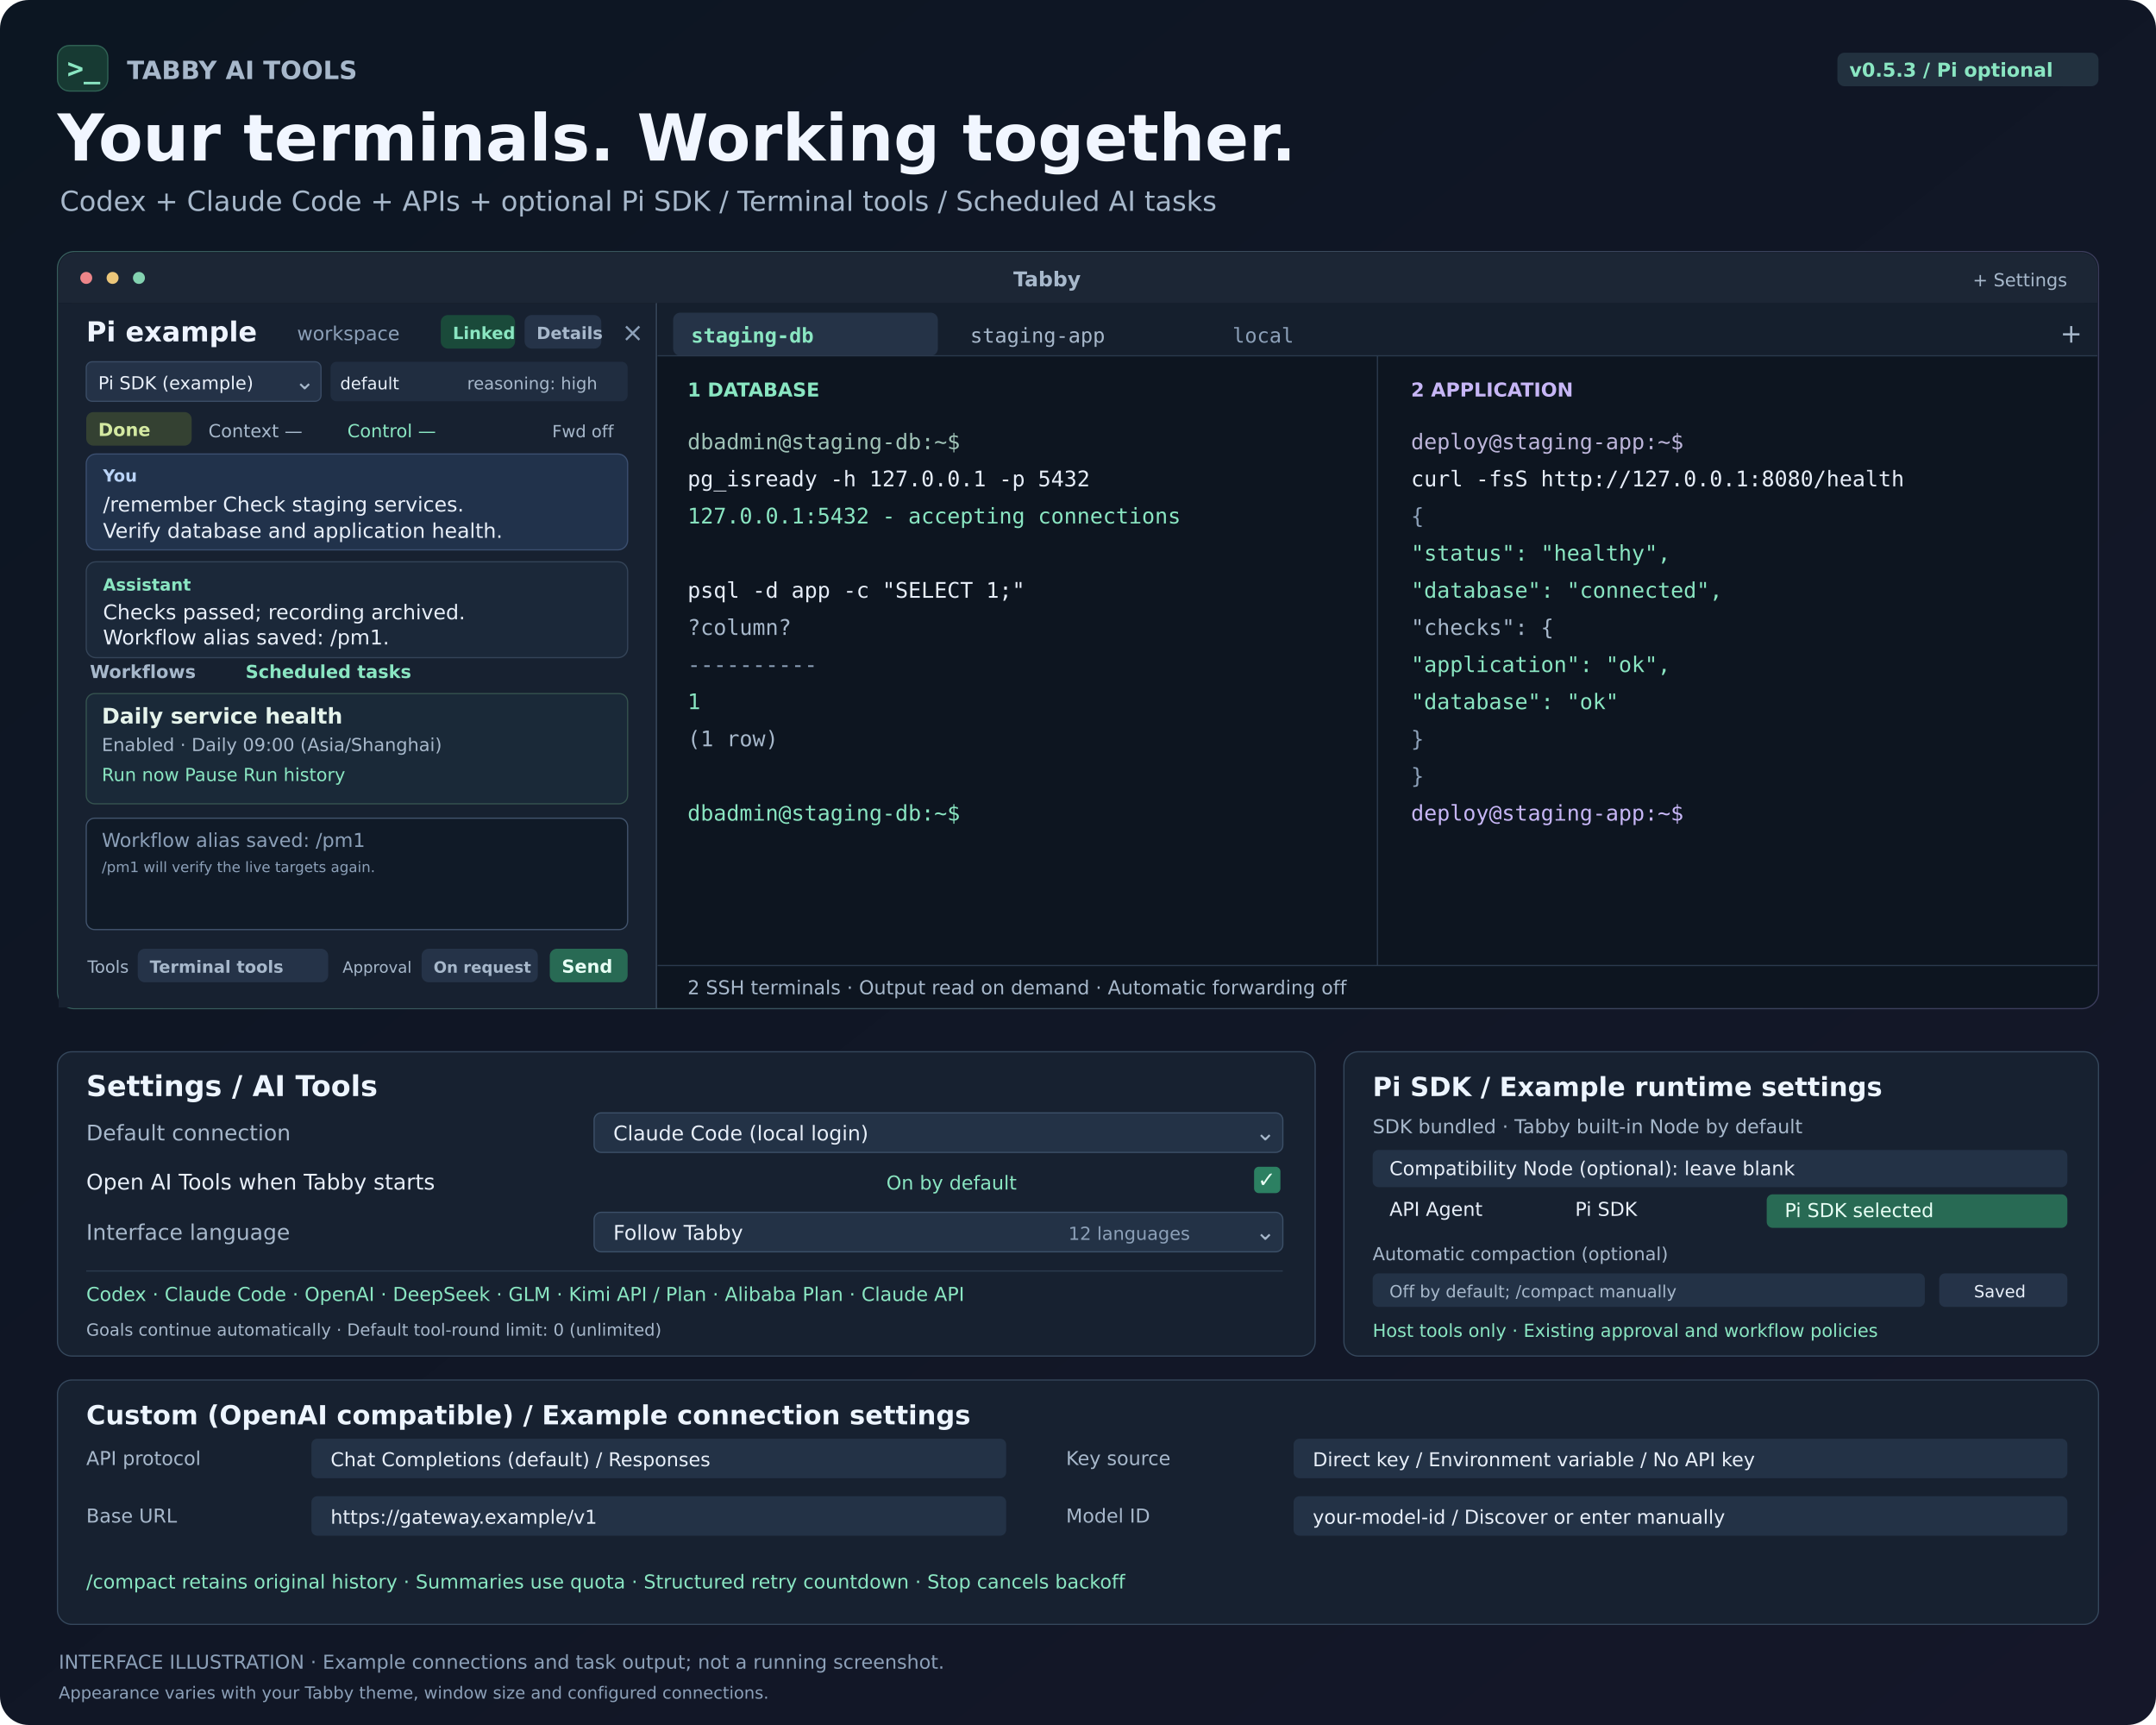
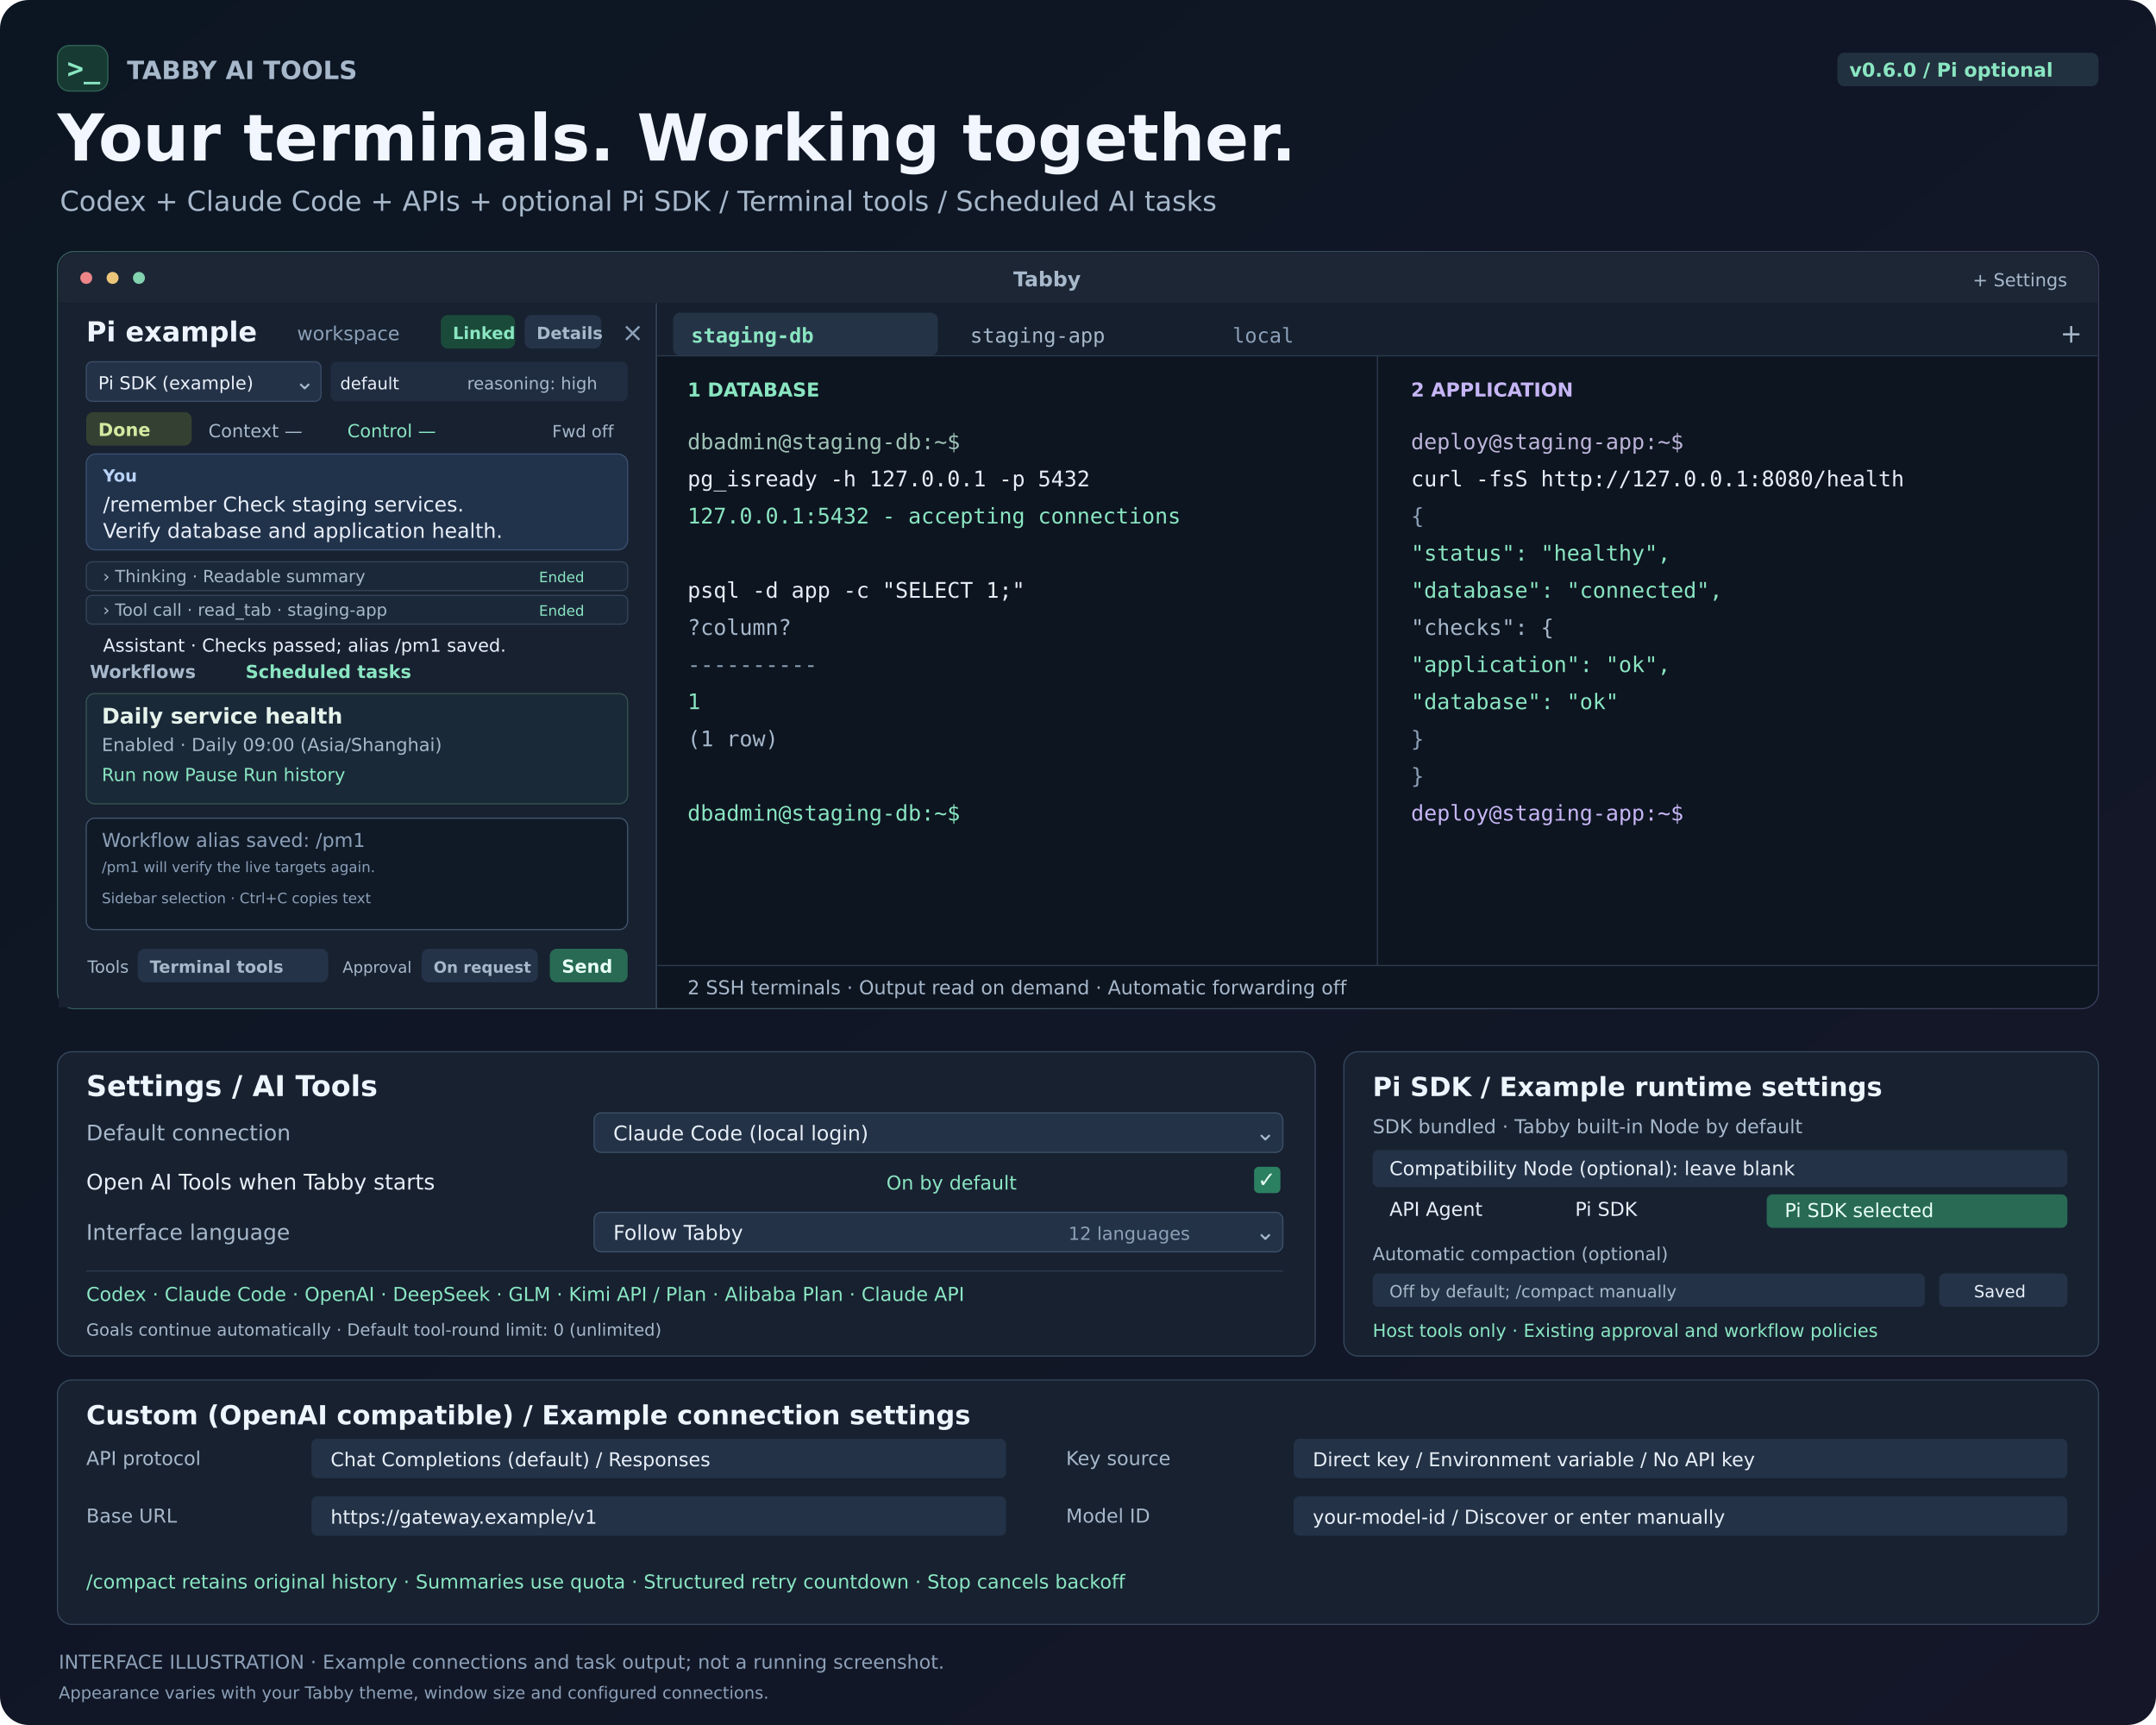
<svg xmlns="http://www.w3.org/2000/svg" width="1800" height="1440" viewBox="0 0 1800 1440" role="img" aria-labelledby="title desc">
  <defs>
    <linearGradient id="background" x2="1" y2="1">
      <stop stop-color="#0c1622" />
      <stop offset="1" stop-color="#151729" />
    </linearGradient>
    <linearGradient id="outline">
      <stop stop-color="#375d5d" />
      <stop offset="1" stop-color="#3b3d5c" />
    </linearGradient>
  </defs>
  <style>
text{font-family:"DejaVu Sans",sans-serif;fill:#e8eff9}
.mono{font-family:"DejaVu Sans Mono",monospace}
</style>
  <rect x="0" y="0" width="1800" height="1440" rx="24" fill="url(#background)" />
  <rect x="48" y="38" width="42" height="38" rx="10" fill="#173a33" stroke="#306355" />
  <text x="56" y="65" font-size="23" font-weight="700" style="fill:#8ae6c2" class="mono">&gt;_</text>
  <text x="106" y="66" font-size="21" font-weight="700" style="fill:#a7b8cb">TABBY AI TOOLS</text>
  <rect x="1534" y="44" width="218" height="28" rx="6" fill="#22313f" />
-   <text x="1544" y="64" font-size="16" font-weight="600" style="fill:#8ae6c2">v0.5.3 / Pi optional</text>
+   <text x="1544" y="64" font-size="16" font-weight="600" style="fill:#8ae6c2">v0.6.0 / Pi optional</text>
  <text x="48" y="134" font-size="54" font-weight="700" style="fill:#f1f6ff">Your terminals. Working together.</text>
  <text x="50" y="176" font-size="23" font-weight="400" style="fill:#a7b8cb">Codex + Claude Code + APIs + optional Pi SDK  /  Terminal tools  /  Scheduled AI tasks</text>
  <rect x="48" y="210" width="1704" height="632" rx="14" fill="#0d1520" stroke="url(#outline)" />
  <rect x="49" y="211" width="1702" height="42" rx="13" fill="#1c2635" />
  <rect x="49" y="235" width="1702" height="18" rx="0" fill="#1c2635" />
  <circle cx="72" cy="232" r="5" fill="#ed8589" />
  <circle cx="94" cy="232" r="5" fill="#ebc67a" />
  <circle cx="116" cy="232" r="5" fill="#83d2b0" />
  <text x="846" y="239" font-size="17" font-weight="600" style="fill:#a7b8cb">Tabby</text>
  <text x="1647" y="239" font-size="15" font-weight="400" style="fill:#a7b8cb">+    Settings</text>
  <rect x="49" y="253" width="499" height="588" rx="0" fill="#172130" />
  <path d="M548 253L548 842" stroke="#3b4b60" />
  <text x="72" y="285" font-size="23" font-weight="700" style="fill:#eef4ff">Pi example</text>
  <text x="248" y="284" font-size="16" font-weight="400" style="fill:#8ca0b8">workspace</text>
  <rect x="368" y="263" width="62" height="28" rx="6" fill="#1a4a3a" />
  <text x="378" y="283" font-size="14" font-weight="600" style="fill:#8ae6c2">Linked</text>
  <rect x="438" y="263" width="64" height="28" rx="6" fill="#253348" />
  <text x="448" y="283" font-size="14" font-weight="600" style="fill:#a7b8cb">Details</text>
  <text x="519" y="285" font-size="22" font-weight="400" style="fill:#8ca0b8">×</text>
  <rect x="72" y="302" width="196" height="33" rx="5" fill="#243247" stroke="#3a4c65" />
  <text x="82" y="325" font-size="15" style="fill:#e8eff9">Pi SDK (example)</text>
  <text x="246" y="325" font-size="20" style="fill:#a7b8cb">⌄</text>
  <rect x="276" y="302" width="248" height="33" rx="5" fill="#202d40" />
  <text x="284" y="325" font-size="14" style="fill:#e8eff9">default</text>
  <text x="390" y="325" font-size="14" style="fill:#a7b8cb">reasoning: high</text>
  <g transform="translate(0 -40)">
    <rect x="72" y="384" width="88" height="28" rx="6" fill="#344132" />
    <text x="82" y="404" font-size="15" font-weight="600" style="fill:#d4e9a1">Done</text>
    <text x="174" y="405" font-size="15" font-weight="400" style="fill:#a7b8cb">Context —</text>
    <text x="290" y="405" font-size="15" font-weight="400" style="fill:#8ae6c2">Control —</text>
    <text x="461" y="405" font-size="14" font-weight="400" style="fill:#a7b8cb">Fwd off</text>
    <rect x="72" y="419" width="452" height="80" rx="8" fill="#21324b" stroke="#3b4f70" />
    <text x="86" y="442" font-size="14" font-weight="600" style="fill:#b9d3f7">You</text>
    <text x="86" y="467" font-size="17" font-weight="400" style="fill:#e8eff9">/remember Check staging services.</text>
    <text x="86" y="489" font-size="17" font-weight="400" style="fill:#e8eff9">Verify database and application health.</text>
-     <rect x="72" y="509" width="452" height="80" rx="8" fill="#1b2839" stroke="#344458" />
-     <text x="86" y="533" font-size="14" font-weight="600" style="fill:#8ae6c2">Assistant</text>
-     <text x="86" y="557" font-size="17" font-weight="400" style="fill:#e8eff9">Checks passed; recording archived.</text>
-     <text x="86" y="578" font-size="17" font-weight="400" style="fill:#e8eff9">Workflow alias saved: /pm1.</text>
+     <rect x="72" y="509" width="452" height="24" rx="5" fill="#1b2839" stroke="#344458" />
+     <text x="86" y="526" font-size="14" style="fill:#a7b8cb">› Thinking · Readable summary</text>
+     <text x="450" y="526" font-size="12" style="fill:#8ae6c2">Ended</text>
+     <rect x="72" y="537" width="452" height="24" rx="5" fill="#1b2839" stroke="#344458" />
+     <text x="86" y="554" font-size="14" style="fill:#a7b8cb">› Tool call · read_tab · staging-app</text>
+     <text x="450" y="554" font-size="12" style="fill:#8ae6c2">Ended</text>
+     <text x="86" y="584" font-size="15" style="fill:#e8eff9">Assistant · Checks passed; alias /pm1 saved.</text>
    <text x="75" y="606" font-size="15" font-weight="600" style="fill:#a7b8cb">Workflows</text>
    <text x="205" y="606" font-size="15" font-weight="600" style="fill:#8ae6c2">Scheduled tasks</text>
    <rect x="72" y="619" width="452" height="92" rx="7" fill="#1a2938" stroke="#35534f" />
    <text x="85" y="644" font-size="18" font-weight="600" style="fill:#e5f3eb">Daily service health</text>
    <text x="85" y="667" font-size="15" font-weight="400" style="fill:#a7b8cb">Enabled · Daily 09:00 (Asia/Shanghai)</text>
    <text x="85" y="692" font-size="15" font-weight="400" style="fill:#8ae6c2">Run now    Pause    Run history</text>
  </g>
  <rect x="72" y="683" width="452" height="93" rx="7" fill="#101a27" stroke="#42546d" />
  <text x="85" y="707" font-size="16" font-weight="400" style="fill:#8ca0b8">Workflow alias saved: /pm1</text>
  <text x="85" y="728" font-size="12" font-weight="400" style="fill:#8ca0b8">/pm1 will verify the live targets again.</text>
+   <text x="85" y="754" font-size="12" style="fill:#8ca0b8">Sidebar selection · Ctrl+C copies text</text>
  <text x="73" y="812" font-size="14" font-weight="400" style="fill:#a7b8cb">Tools</text>
  <rect x="115" y="792" width="159" height="28" rx="6" fill="#253348" />
  <text x="125" y="812" font-size="14" font-weight="600" style="fill:#a7b8cb">Terminal tools</text>
  <text x="286" y="812" font-size="13" font-weight="400" style="fill:#a7b8cb">Approval</text>
  <rect x="352" y="792" width="97" height="28" rx="6" fill="#253348" />
  <text x="362" y="812" font-size="13" font-weight="600" style="fill:#a7b8cb">On request</text>
  <rect x="459" y="792" width="65" height="28" rx="6" fill="#286a54" />
  <text x="469" y="812" font-size="15" font-weight="600" style="fill:#e8fff5">Send</text>
  <rect x="549" y="253" width="1202" height="44" rx="0" fill="#151f2d" />
  <rect x="562" y="261" width="221" height="36" rx="6" fill="#253347" />
  <text x="577" y="286" font-size="17" font-weight="600" style="fill:#8ae6c2" class="mono">staging-db</text>
  <text x="810" y="286" font-size="17" font-weight="500" style="fill:#a7b8cb" class="mono">staging-app</text>
  <text x="1029" y="286" font-size="17" font-weight="400" style="fill:#8ca0b8" class="mono">local</text>
  <text x="1720" y="286" font-size="22" font-weight="400" style="fill:#a7b8cb">+</text>
  <path d="M549 297H1751" stroke="#2b3a4d" />
  <path d="M1150 297L1150 806" stroke="#2b3a4d" />
  <text x="574" y="331" font-size="16" font-weight="700" style="fill:#8ae6c2">1  DATABASE</text>
  <text x="1178" y="331" font-size="16" font-weight="700" style="fill:#c7b6f6">2  APPLICATION</text>
  <text x="574" y="375" font-size="18" font-weight="400" style="fill:#a0c3b7" class="mono">dbadmin@staging-db:~$</text>
  <text x="574" y="406" font-size="18" font-weight="400" style="fill:#e6edf8" class="mono">pg_isready -h 127.0.0.1 -p 5432</text>
  <text x="574" y="437" font-size="18" font-weight="400" style="fill:#8ae6c2" class="mono">127.0.0.1:5432 - accepting connections</text>
  <text x="574" y="468" font-size="18" font-weight="400" style="fill:" class="mono" />
  <text x="574" y="499" font-size="18" font-weight="400" style="fill:#e6edf8" class="mono">psql -d app -c "SELECT 1;"</text>
  <text x="574" y="530" font-size="18" font-weight="400" style="fill:#a7b8cb" class="mono"> ?column?</text>
  <text x="574" y="561" font-size="18" font-weight="400" style="fill:#8ca0b8" class="mono">----------</text>
  <text x="574" y="592" font-size="18" font-weight="400" style="fill:#8ae6c2" class="mono">        1</text>
  <text x="574" y="623" font-size="18" font-weight="400" style="fill:#a7b8cb" class="mono">(1 row)</text>
  <text x="574" y="654" font-size="18" font-weight="400" style="fill:" class="mono" />
  <text x="574" y="685" font-size="18" font-weight="400" style="fill:#8ae6c2" class="mono">dbadmin@staging-db:~$</text>
  <text x="1178" y="375" font-size="18" font-weight="400" style="fill:#bdb5da" class="mono">deploy@staging-app:~$</text>
  <text x="1178" y="406" font-size="18" font-weight="400" style="fill:#e6edf8" class="mono">curl -fsS http://127.0.0.1:8080/health</text>
  <text x="1178" y="437" font-size="18" font-weight="400" style="fill:#8ca0b8" class="mono">{</text>
  <text x="1178" y="468" font-size="18" font-weight="400" style="fill:#8ae6c2" class="mono">  "status": "healthy",</text>
  <text x="1178" y="499" font-size="18" font-weight="400" style="fill:#8ae6c2" class="mono">  "database": "connected",</text>
  <text x="1178" y="530" font-size="18" font-weight="400" style="fill:#a7b8cb" class="mono">  "checks": {</text>
  <text x="1178" y="561" font-size="18" font-weight="400" style="fill:#8ae6c2" class="mono">    "application": "ok",</text>
  <text x="1178" y="592" font-size="18" font-weight="400" style="fill:#8ae6c2" class="mono">    "database": "ok"</text>
  <text x="1178" y="623" font-size="18" font-weight="400" style="fill:#8ca0b8" class="mono">  }</text>
  <text x="1178" y="654" font-size="18" font-weight="400" style="fill:#8ca0b8" class="mono">}</text>
  <text x="1178" y="685" font-size="18" font-weight="400" style="fill:#c7b6f6" class="mono">deploy@staging-app:~$</text>
  <path d="M549 806H1751" stroke="#2b3a4d" />
  <text x="574" y="830" font-size="16" font-weight="400" style="fill:#a7b8cb">2 SSH terminals · Output read on demand · Automatic forwarding off</text>
  <rect x="48" y="878" width="1050" height="254" rx="12" fill="#172130" stroke="#35475c" />
  <text x="72" y="915" font-size="24" font-weight="650" style="fill:#edf5ff">Settings  /  AI Tools</text>
  <text x="72" y="952" font-size="18" font-weight="400" style="fill:#a7b8cb">Default connection</text>
  <rect x="496" y="929" width="575" height="33" rx="6" fill="#233246" stroke="#3c5068" />
  <text x="512" y="952" font-size="17" font-weight="400" style="fill:#e8eff9">Claude Code (local login)</text>
  <text x="1048" y="952" font-size="20" font-weight="400" style="fill:#a7b8cb">⌄</text>
  <text x="72" y="993" font-size="18" font-weight="400" style="fill:#e8eff9">Open AI Tools when Tabby starts</text>
  <text x="740" y="993" font-size="16" font-weight="500" style="fill:#8ae6c2">On by default</text>
  <rect x="1047" y="974" width="22" height="22" rx="4" fill="#2c8062" />
  <text x="1050" y="991" font-size="18" font-weight="700" style="fill:#e9fff4">✓</text>
  <text x="72" y="1035" font-size="18" font-weight="400" style="fill:#a7b8cb">Interface language</text>
  <rect x="496" y="1012" width="575" height="33" rx="6" fill="#233246" stroke="#3c5068" />
  <text x="512" y="1035" font-size="17" font-weight="400" style="fill:#e8eff9">Follow Tabby</text>
  <text x="892" y="1035" font-size="15" font-weight="400" style="fill:#8ca0b8">12 languages</text>
  <text x="1048" y="1035" font-size="20" font-weight="400" style="fill:#a7b8cb">⌄</text>
  <path d="M72 1061H1071" stroke="#2b3a4d" />
  <text x="72" y="1086" font-size="16" font-weight="500" style="fill:#8ae6c2">Codex · Claude Code · OpenAI · DeepSeek · GLM · Kimi API / Plan · Alibaba Plan · Claude API</text>
  <text x="72" y="1115" font-size="14" style="fill:#a7b8cb">Goals continue automatically · Default tool-round limit: 0 (unlimited)</text>
  <rect x="1122" y="878" width="630" height="254" rx="12" fill="#172130" stroke="#35475c" />
  <text x="1146" y="915" font-size="22" font-weight="650" style="fill:#edf5ff">Pi SDK  /  Example runtime settings</text>
  <text x="1146" y="946" font-size="16" style="fill:#a7b8cb">SDK bundled · Tabby built-in Node by default</text>
  <rect x="1146" y="960" width="580" height="31" rx="5" fill="#233246" />
  <text x="1160" y="981" font-size="16">Compatibility Node (optional): leave blank</text>
  <text x="1160" y="1015" font-size="16">API Agent</text>
  <text x="1315" y="1015" font-size="16">Pi SDK</text>
  <rect x="1475" y="997" width="251" height="28" rx="5" fill="#286a54" />
  <text x="1490" y="1016" font-size="16" style="fill:#e8fff5">Pi SDK selected</text>
  <text x="1146" y="1052" font-size="15" style="fill:#a7b8cb">Automatic compaction (optional)</text>
  <rect x="1146" y="1063" width="461" height="28" rx="5" fill="#233246" />
  <text x="1160" y="1083" font-size="14" style="fill:#a7b8cb">Off by default; /compact manually</text>
  <rect x="1619" y="1063" width="107" height="28" rx="5" fill="#253348" />
  <text x="1648" y="1083" font-size="14">Saved</text>
  <text x="1146" y="1116" font-size="15" style="fill:#8ae6c2">Host tools only · Existing approval and workflow policies</text>
  <rect x="48" y="1152" width="1704" height="204" rx="12" fill="#172130" stroke="#35475c" />
  <text x="72" y="1189" font-size="22" font-weight="650" style="fill:#edf5ff">Custom (OpenAI compatible)  /  Example connection settings</text>
  <text x="72" y="1223" font-size="16" style="fill:#a7b8cb">API protocol</text>
  <rect x="260" y="1201" width="580" height="33" rx="5" fill="#233246" />
  <text x="276" y="1224" font-size="16">Chat Completions (default)  /  Responses</text>
  <text x="890" y="1223" font-size="16" style="fill:#a7b8cb">Key source</text>
  <rect x="1080" y="1201" width="646" height="33" rx="5" fill="#233246" />
  <text x="1096" y="1224" font-size="16">Direct key  /  Environment variable  /  No API key</text>
  <text x="72" y="1271" font-size="16" style="fill:#a7b8cb">Base URL</text>
  <rect x="260" y="1249" width="580" height="33" rx="5" fill="#233246" />
  <text x="276" y="1272" font-size="16">https://gateway.example/v1</text>
  <text x="890" y="1271" font-size="16" style="fill:#a7b8cb">Model ID</text>
  <rect x="1080" y="1249" width="646" height="33" rx="5" fill="#233246" />
  <text x="1096" y="1272" font-size="16">your-model-id  /  Discover or enter manually</text>
  <text x="72" y="1326" font-size="16" style="fill:#8ae6c2">/compact retains original history  ·  Summaries use quota  ·  Structured retry countdown  ·  Stop cancels backoff</text>
  <text x="49" y="1393" font-size="16" font-weight="400" style="fill:#8ca0b8">INTERFACE ILLUSTRATION · Example connections and task output; not a running screenshot.</text>
  <text x="49" y="1418" font-size="14" font-weight="400" style="fill:#8ca0b8">Appearance varies with your Tabby theme, window size and configured connections.</text>
</svg>
